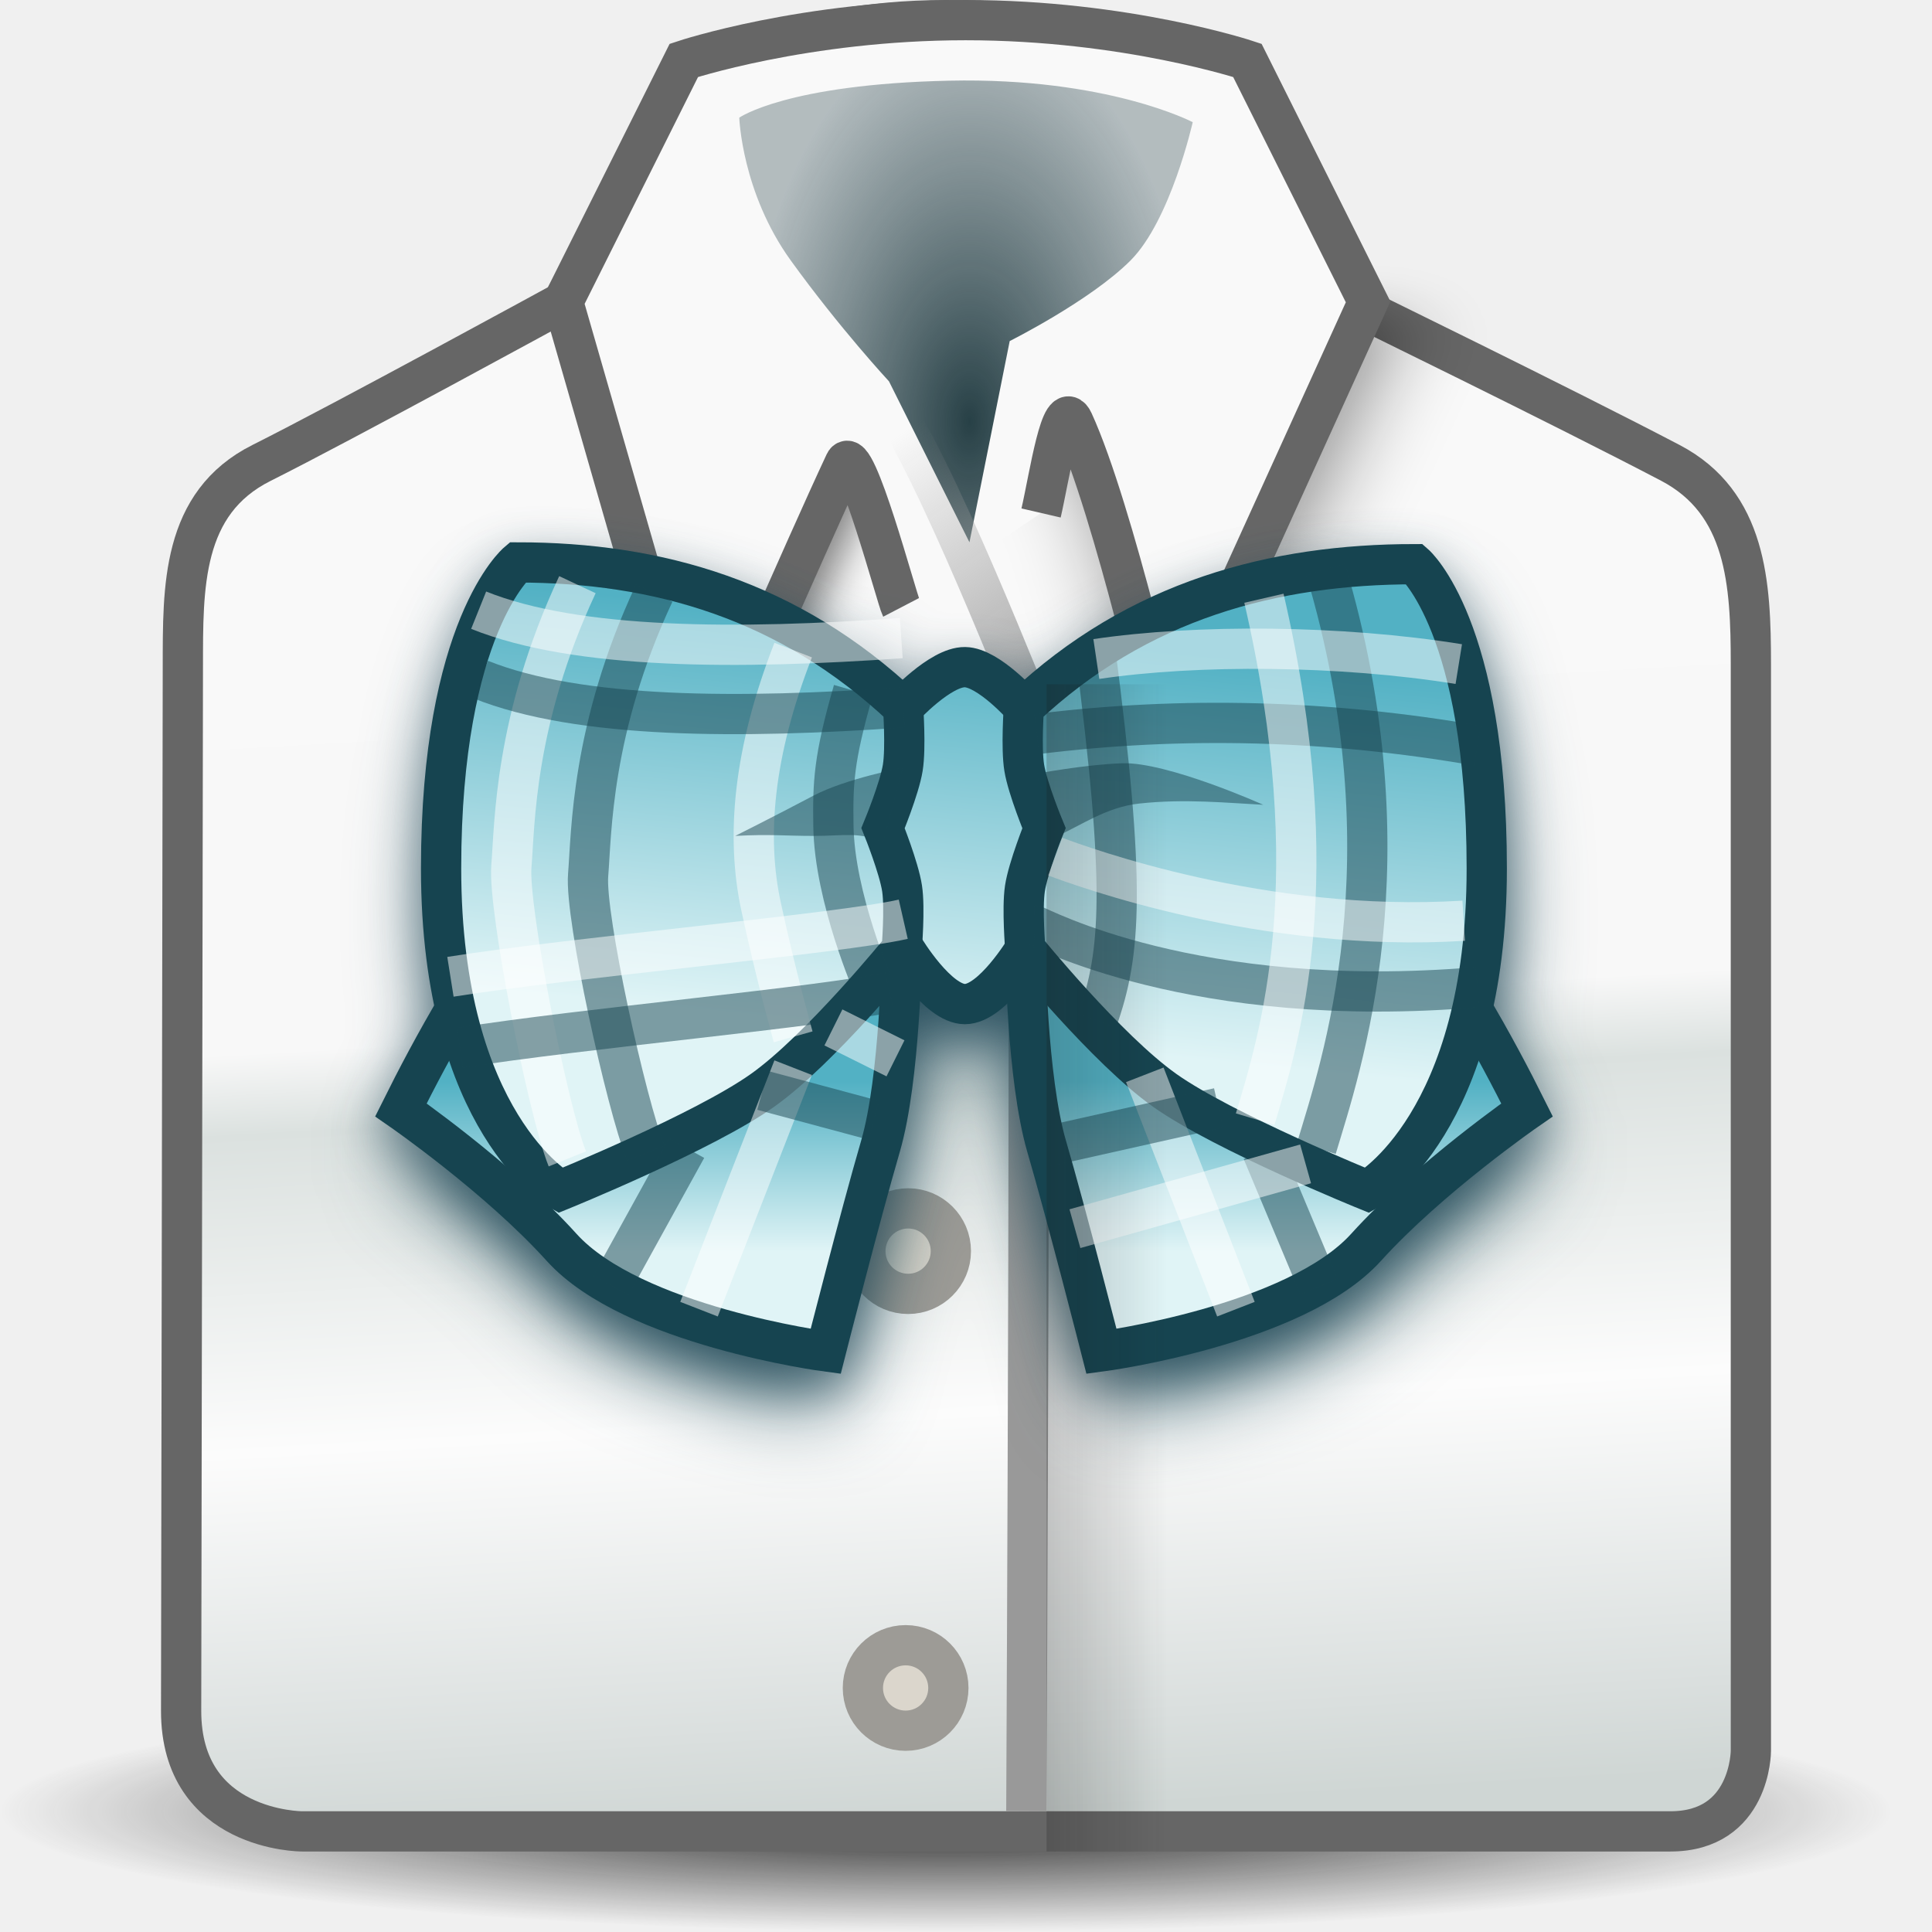
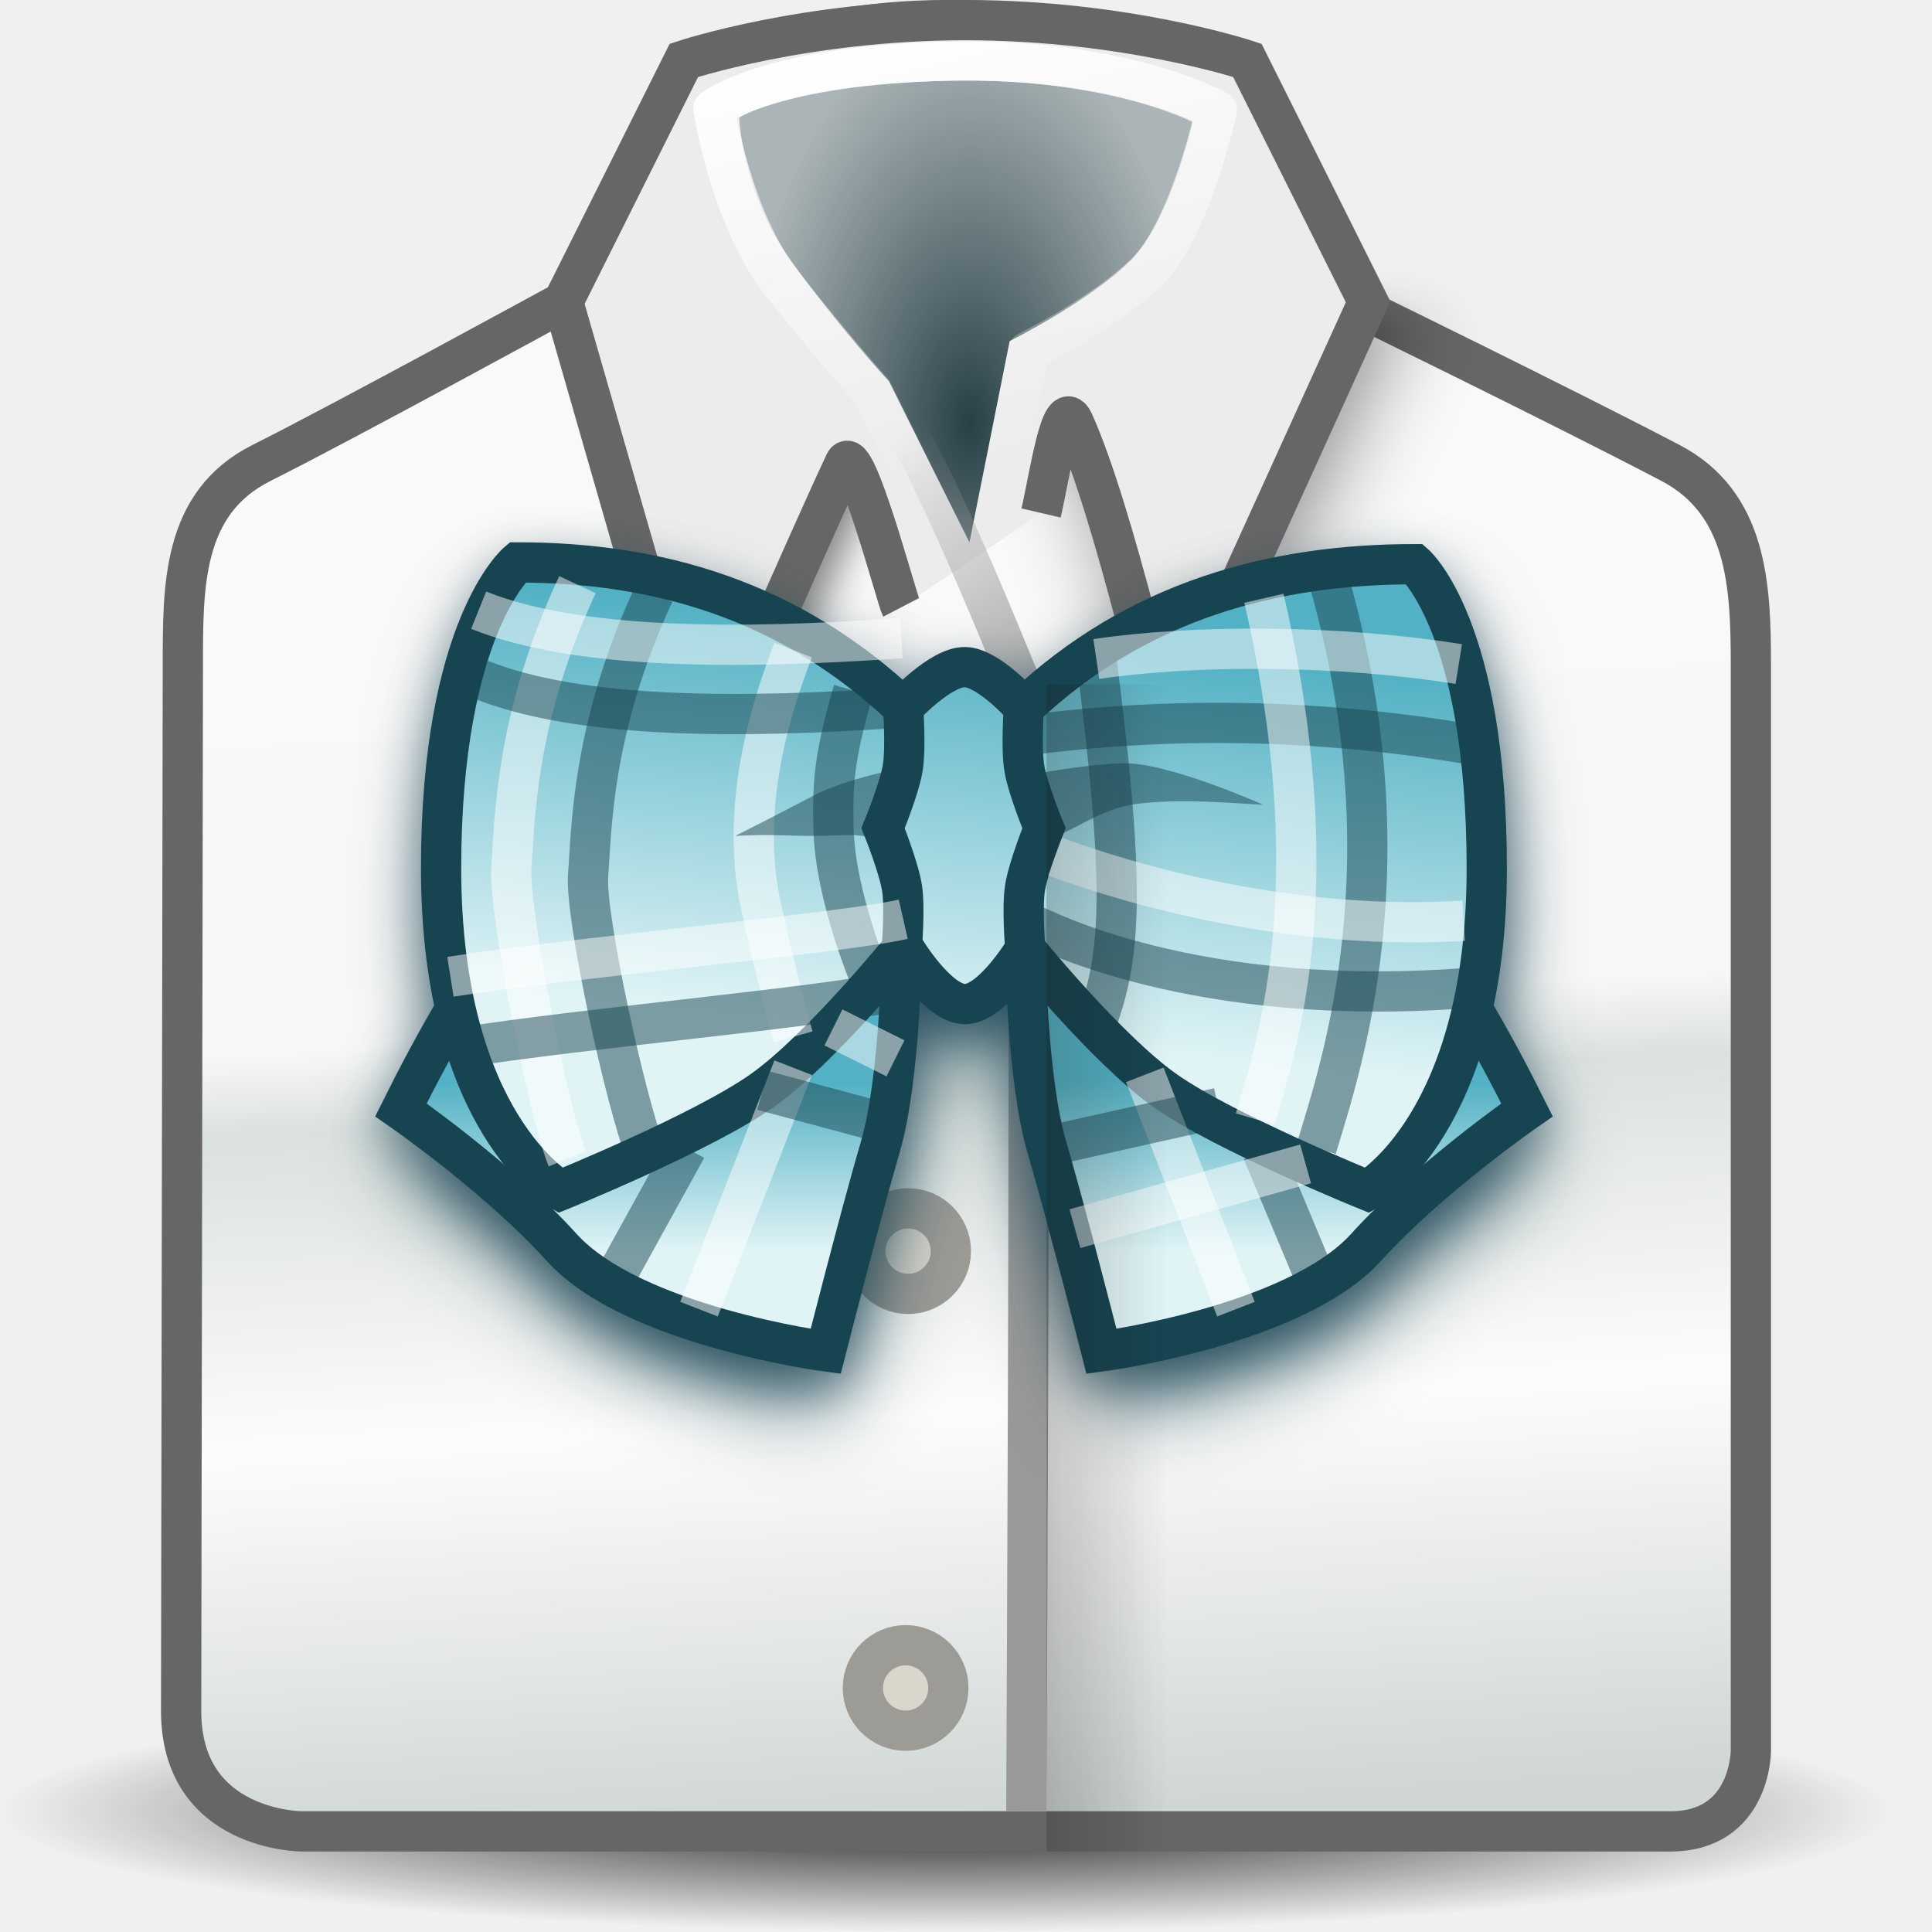
<svg xmlns="http://www.w3.org/2000/svg" xmlns:xlink="http://www.w3.org/1999/xlink" width="48" height="48" viewBox="0 0 48 48" version="1.1" id="svg1" xml:space="preserve">
  <defs id="defs1">
+     <linearGradient id="linearGradient8">
+       <stop style="stop-color:#ffffff;stop-opacity:1;" offset="0" id="stop10" />
+       <stop style="stop-color:#ffffff;stop-opacity:0;" offset="1" id="stop16" />
+     </linearGradient>
    <linearGradient id="linearGradient132">
      <stop style="stop-color:#1a1a1a;stop-opacity:1;" offset="0" id="stop132" />
      <stop style="stop-color:#1a1a1a;stop-opacity:0;" offset="1" id="stop133" />
    </linearGradient>
    <linearGradient id="linearGradient105">
      <stop style="stop-color:#1a1a1a;stop-opacity:0.315;" offset="0" id="stop105" />
      <stop style="stop-color:#101010;stop-opacity:0;" offset="1" id="stop106" />
    </linearGradient>
    <linearGradient id="linearGradient20">
      <stop style="stop-color:#52b1c4;stop-opacity:1;" offset="0" id="stop20" />
      <stop style="stop-color:#e0f4f6;stop-opacity:1;" offset="1" id="stop21" />
    </linearGradient>
    <linearGradient id="linearGradient11">
      <stop style="stop-color:#cfd6d4;stop-opacity:1;" offset="0" id="stop11" />
      <stop style="stop-color:#dadfde;stop-opacity:1;" offset="0.065" id="stop43" />
      <stop style="stop-color:#fcfcfc;stop-opacity:1;" offset="0.285" id="stop15" />
      <stop style="stop-color:#dbe1df;stop-opacity:1;" offset="0.51" id="stop13" />
      <stop style="stop-color:#f8f8f8;stop-opacity:1;" offset="0.568" id="stop14" />
      <stop style="stop-color:#f9f9f9;stop-opacity:1;" offset="1" id="stop12" />
    </linearGradient>
    <linearGradient id="linearGradient7">
      <stop style="stop-color:#999999;stop-opacity:1;" offset="0" id="stop8" />
      <stop style="stop-color:#999999;stop-opacity:0;" offset="1" id="stop9" />
    </linearGradient>
    <linearGradient id="linearGradient6">
      <stop style="stop-color:#274046;stop-opacity:1;" offset="0" id="stop6" />
      <stop style="stop-color:#395259;stop-opacity:0.365;" offset="1" id="stop7" />
    </linearGradient>
    <radialGradient xlink:href="#linearGradient6" id="radialGradient7" cx="23.035" cy="9.246" fx="23.035" fy="9.246" r="5.633" gradientTransform="matrix(0.9999628,0.00862211,-0.01525659,1.769407,0.6071283,-6.057828)" gradientUnits="userSpaceOnUse" />
    <linearGradient xlink:href="#linearGradient7" id="linearGradient9" x1="26" y1="19" x2="21" y2="12" gradientUnits="userSpaceOnUse" gradientTransform="matrix(1,0,0,0.9882873,0.4999879,-0.4612175)" />
    <linearGradient xlink:href="#linearGradient11" id="linearGradient12" x1="34" y1="45" x2="32" y2="10" gradientUnits="userSpaceOnUse" gradientTransform="translate(0.4999879,-0.5000064)" />
    <linearGradient xlink:href="#linearGradient20" id="linearGradient21" x1="32.733" y1="14.951" x2="31.733" y2="24.951" gradientUnits="userSpaceOnUse" />
    <linearGradient xlink:href="#linearGradient20" id="linearGradient34" gradientUnits="userSpaceOnUse" x1="19.733" y1="25.295" x2="19.733" y2="29.514" />
    <linearGradient xlink:href="#linearGradient20" id="linearGradient87" gradientUnits="userSpaceOnUse" x1="32.733" y1="14.951" x2="31.733" y2="24.951" />
    <linearGradient xlink:href="#linearGradient20" id="linearGradient88" gradientUnits="userSpaceOnUse" x1="19.733" y1="25.295" x2="19.733" y2="29.514" />
    <linearGradient xlink:href="#linearGradient20" id="linearGradient89" gradientUnits="userSpaceOnUse" x1="32.733" y1="14.951" x2="31.733" y2="24.951" />
    <filter style="color-interpolation-filters:sRGB" id="filter105" x="-0.378" y="-0.1" width="1.806" height="1.274">
      <feFlood result="flood" in="SourceGraphic" flood-opacity="0.498" flood-color="rgb(0,0,0)" id="feFlood104" />
      <feGaussianBlur result="blur" in="SourceGraphic" stdDeviation="1.243 0.5" id="feGaussianBlur104" />
      <feOffset result="offset" in="blur" dx="0.4" dy="0.9" id="feOffset104" />
      <feComposite result="comp1" operator="in" in="flood" in2="offset" id="feComposite104" />
      <feComposite result="comp2" operator="over" in="SourceGraphic" in2="comp1" id="feComposite105" />
    </filter>
    <linearGradient xlink:href="#linearGradient105" id="linearGradient106" x1="21" y1="36" x2="26" y2="36" gradientUnits="userSpaceOnUse" gradientTransform="matrix(0.6,0,0,1.45,13.4,-20.7)" />
    <filter style="color-interpolation-filters:sRGB" id="filter105-4" x="-0.378" y="-0.1" width="1.806" height="1.274">
      <feFlood result="flood" in="SourceGraphic" flood-opacity="0.498" flood-color="rgb(0,0,0)" id="feFlood104-8" />
      <feGaussianBlur result="blur" in="SourceGraphic" stdDeviation="1.243 0.5" id="feGaussianBlur104-1" />
      <feOffset result="offset" in="blur" dx="0.4" dy="0.9" id="feOffset104-2" />
      <feComposite result="comp1" operator="in" in="flood" in2="offset" id="feComposite104-9" />
      <feComposite result="comp2" operator="over" in="SourceGraphic" in2="comp1" id="feComposite105-3" />
    </filter>
    <filter style="color-interpolation-filters:sRGB;" id="filter131" x="-0.155" y="-0.075" width="1.44" height="1.15">
      <feFlood result="flood" in="SourceGraphic" flood-opacity="0.498" flood-color="rgb(0,0,0)" id="feFlood130" />
      <feGaussianBlur result="blur" in="SourceGraphic" stdDeviation="0.5" id="feGaussianBlur130" />
      <feOffset result="offset" in="blur" dx="1" dy="0" id="feOffset130" />
      <feComposite result="comp1" operator="in" in="flood" in2="offset" id="feComposite130" />
      <feComposite result="comp2" operator="over" in="SourceGraphic" in2="comp1" id="feComposite131" />
    </filter>
    <radialGradient xlink:href="#linearGradient132" id="radialGradient133" cx="24" cy="45.5" fx="24" fy="45.5" r="21" gradientTransform="matrix(1.119048,0,0,0.1428571,-3.357143,38.5)" gradientUnits="userSpaceOnUse" />
    <filter style="color-interpolation-filters:sRGB;" id="filter155" x="-0.074" y="-0.099" width="1.149" height="1.221">
      <feFlood result="flood" in="SourceGraphic" flood-opacity="0.498" flood-color="rgb(40,75,93)" id="feFlood154" />
      <feGaussianBlur result="blur" in="SourceGraphic" stdDeviation="0.6" id="feGaussianBlur154" />
      <feOffset result="offset" in="blur" dx="-0" dy="0.4" id="feOffset154" />
      <feComposite result="comp1" operator="in" in="flood" in2="offset" id="feComposite154" />
      <feComposite result="comp2" operator="over" in="SourceGraphic" in2="comp1" id="feComposite155" />
    </filter>
    <filter style="color-interpolation-filters:sRGB;" id="filter1" x="-0.094" y="-0.135" width="1.189" height="1.269">
      <feGaussianBlur stdDeviation="1.1 1.1" result="blur" id="feGaussianBlur1" />
    </filter>
+     <linearGradient xlink:href="#linearGradient8" id="linearGradient16" x1="20.645" y1="1.257" x2="23.302" y2="11.774" gradientUnits="userSpaceOnUse" />
  </defs>
  <g id="layer1">
    <rect style="font-variation-settings:normal;opacity:1;vector-effect:none;fill:url(#radialGradient133);stroke:none;stroke-width:1;stroke-linecap:butt;stroke-linejoin:miter;stroke-miterlimit:4;stroke-dasharray:none;stroke-dashoffset:0;stroke-opacity:1;-inkscape-stroke:none;paint-order:normal" id="rect131" width="47" height="6" x="1.0444444e-07" y="42" />
    <path id="path2" style="fill:url(#linearGradient12);stroke:#666666;stroke-linejoin:miter" d="M 23.5,0.5 C 19.5,0.5 17,2 17,2 l -3.01,5.5 c 0,0 -5.49,3 -7.49,4 -2,1 -1.954,3.106 -1.957,5.061 l -0.043,25.939 c -0.005,3 3,3 3,3 H 41.5 c 2,0 2,-2 2,-2 v -27 c 0,-2 -0.105,-4.007 -2,-5 -2.641,-1.384 -8,-4 -8,-4 l -3,-6 c 0,0 -3,-1 -7,-1 z" />
    <path id="path89" style="fill:#ff00ff;stroke:none;stroke-linejoin:miter;filter:url(#filter105)" d="M 30,8 25.631,10.472 25.43,12.492 C 25.636,11.599 25.699,10.343 26,11 c 1.001,2.186 2.324,8.025 2.324,8.025 l 5,-11 L 33,7 Z" transform="translate(0.570079,-0.49206)" />
    <path id="path109" style="font-variation-settings:normal;opacity:1;vector-effect:none;fill:#ff00ff;fill-opacity:1;stroke:none;stroke-width:1;stroke-linecap:butt;stroke-linejoin:miter;stroke-miterlimit:4;stroke-dasharray:none;stroke-dashoffset:0;stroke-opacity:1;-inkscape-stroke:none;stop-color:#000000;stop-opacity:1;filter:url(#filter131)" d="M 21.729,4.426 16.411,7 14,9 17.1,20.381 c 0,0 2.831,-6.79 3.811,-8.881 0.254,-0.542 0.66,-4.291 0.819,-7.074 z" />
-     <path style="fill:#f9f9f9;stroke:#666666;stroke-linejoin:miter" d="m 21.896,15.091 c -0.102,-0.196 -1.142,-4.133 -1.396,-3.591 -0.98,2.091 -3.547,8 -3.547,8 l -3.453,-12 3,-6 c 0,0 3,-1 7,-1 4,0 7,1 7,1 l 3,6 -5,11 c 0,0 -1.323,-5.839 -2.324,-8.025 -0.301,-0.657 -0.594,1.376 -0.801,2.27" id="path1" transform="translate(0.4902856)" />
+     <path style="fill:#ececec;stroke:#666666;stroke-linejoin:miter" d="m 21.896,15.091 c -0.102,-0.196 -1.142,-4.133 -1.396,-3.591 -0.98,2.091 -3.547,8 -3.547,8 l -3.453,-12 3,-6 c 0,0 3,-1 7,-1 4,0 7,1 7,1 l 3,6 -5,11 c 0,0 -1.323,-5.839 -2.324,-8.025 -0.301,-0.657 -0.594,1.376 -0.801,2.27" id="path1" transform="translate(0.4902856)" />
    <path style="font-variation-settings:normal;opacity:1;vector-effect:none;fill:url(#radialGradient7);fill-opacity:1;stroke:none;stroke-width:1;stroke-linecap:butt;stroke-linejoin:round;stroke-miterlimit:4;stroke-dasharray:none;stroke-dashoffset:0;stroke-opacity:1;-inkscape-stroke:none" d="m 17.781,2.95 c 0,0 1.174,-0.831 5.219,-0.919 3.923,-0.085 6.047,1.031 6.047,1.031 0,0 -0.547,2.438 -1.547,3.438 -1,1 -3,2 -3,2 l -1,5 -2,-4 c 0,0 -1.219,-1.312 -2.438,-3 -1.219,-1.688 -1.281,-3.55 -1.281,-3.55 z" id="path6" transform="translate(0.5859495,-0.02663624)" />
    <circle style="font-variation-settings:normal;opacity:1;vector-effect:none;fill:#dbd6cc;fill-opacity:1;stroke:#9d9b96;stroke-width:1;stroke-linecap:butt;stroke-linejoin:round;stroke-miterlimit:4;stroke-dasharray:none;stroke-dashoffset:0;stroke-opacity:1;-inkscape-stroke:none" id="circle9" cx="22.562" cy="31.084" r="1.062" />
    <path style="font-variation-settings:normal;opacity:1;vector-effect:none;fill:none;fill-opacity:1;stroke:url(#linearGradient9);stroke-width:1;stroke-linecap:butt;stroke-linejoin:miter;stroke-miterlimit:4;stroke-dasharray:none;stroke-dashoffset:0;-inkscape-stroke:none" d="m 19.82,2.812 c 0,0 -1.82,0.373 -1.571,0.843 0.322,0.607 0.467,1.371 0.921,2.169 0.749,1.315 1.848,3.598 2.329,3.598 0.843,0 3.539,6.8 4,7.906 0.137,0.328 0,27.672 0,27.672" id="path5" />
    <circle style="font-variation-settings:normal;opacity:1;vector-effect:none;fill:#dbd6cc;fill-opacity:1;stroke:#9d9b96;stroke-width:1;stroke-linecap:butt;stroke-linejoin:round;stroke-miterlimit:4;stroke-dasharray:none;stroke-dashoffset:0;stroke-opacity:1;-inkscape-stroke:none" id="path9" cx="22.5" cy="41.937" r="1.062" />
    <path id="path3-4" style="font-variation-settings:normal;vector-effect:none;fill:#164450;fill-opacity:1;stroke:none;stroke-width:1;stroke-linecap:butt;stroke-linejoin:miter;stroke-miterlimit:4;stroke-dasharray:none;stroke-dashoffset:0;stroke-opacity:1;-inkscape-stroke:none;paint-order:normal;filter:url(#filter1);stop-color:#000000" d="m 12.883,12.398 c 0,0 -1.896,1.602 -1.896,7.602 0,1.372 0.139,2.526 0.357,3.49 -0.544,0.923 -1.003,1.802 -1.355,2.51 0,0 2.422,1.677 3.992,3.416 1.758,1.947 6.561,2.584 6.561,2.584 0,0 0.857,-3.369 1.359,-5.092 0.496,-1.701 0.529,-4.908 0.529,-4.908 0,0 0.004,-0.092 0.006,-0.109 l 0.064,0.109 c 0,0 0.823,1.373 1.5,1.373 0.677,0 1.5,-1.373 1.5,-1.373 0,0 0.035,3.208 0.531,4.908 0.503,1.723 1.361,5.092 1.361,5.092 0,0 4.811,-0.637 6.572,-2.584 1.573,-1.739 4,-3.416 4,-3.416 -0.353,-0.707 -0.813,-1.585 -1.357,-2.508 0.219,-0.965 0.357,-2.12 0.357,-3.492 0,-6 -1.789,-7.557 -1.789,-7.557 -3.5,0 -6.878,0.89 -9.711,3.557 0,0 -0.874,-0.994 -1.465,-1 -0.611,-0.006 -1.535,1 -1.535,1 -2.828,-2.667 -6.088,-3.602 -9.582,-3.602 z" transform="translate(0.09802385,2.815476)" />
    <g id="g7" transform="translate(-0.0269765,1.575106)" style="filter:url(#filter155)">
      <path style="font-variation-settings:normal;opacity:1;vector-effect:none;fill:url(#linearGradient87);fill-opacity:1;stroke:#164450;stroke-width:1;stroke-linecap:butt;stroke-linejoin:miter;stroke-miterlimit:4;stroke-dasharray:none;stroke-dashoffset:0;stroke-opacity:1;-inkscape-stroke:none;paint-order:normal;stop-color:#000000;stop-opacity:1" d="m 22.465,16 c 0,0 0.924,-1.007 1.535,-1 0.591,0.006 1.465,1 1.465,1 L 28,19 25.5,22 c 0,0 -0.823,1.371 -1.5,1.371 C 23.323,23.371 22.5,22 22.5,22 l -1.767,-3.049 z" id="path3" />
      <path id="path4-2" style="font-variation-settings:normal;opacity:1;vector-effect:none;fill:url(#linearGradient88);fill-opacity:1;stroke:#164450;stroke-width:1;stroke-linecap:butt;stroke-linejoin:miter;stroke-miterlimit:4;stroke-dasharray:none;stroke-dashoffset:0;stroke-opacity:1;-inkscape-stroke:none;paint-order:normal;stop-color:#000000;stop-opacity:1" d="M 37.965,26 C 36.47,23 33.078,16.948 29.201,17.277 L 25.5,22 c 0,0 0.035,3.207 0.531,4.907 C 26.535,28.63 27.393,32 27.393,32 c 0,0 4.811,-0.638 6.572,-2.584 1.573,-1.739 4,-3.416 4,-3.416 z" />
      <path id="path4-2-2" style="font-variation-settings:normal;opacity:1;vector-effect:none;fill:url(#linearGradient34);fill-opacity:1;stroke:#164450;stroke-width:1;stroke-linecap:butt;stroke-linejoin:miter;stroke-miterlimit:4;stroke-dasharray:none;stroke-dashoffset:0;stroke-opacity:1;-inkscape-stroke:none;paint-order:normal;stop-color:#000000;stop-opacity:1" d="m 9.988,26 c 1.493,-3 4.879,-9.052 8.749,-8.723 L 22.431,22 c 0,0 -0.035,3.207 -0.53,4.907 C 21.398,28.63 20.541,32 20.541,32 c 0,0 -4.802,-0.638 -6.56,-2.584 C 12.411,27.677 9.988,26 9.988,26 Z" />
      <path id="path4-3" style="font-variation-settings:normal;opacity:1;vector-effect:none;fill:url(#linearGradient89);fill-opacity:1;stroke:#164450;stroke-width:1;stroke-linecap:butt;stroke-linejoin:miter;stroke-miterlimit:4;stroke-dasharray:none;stroke-dashoffset:0;stroke-opacity:1;-inkscape-stroke:none;stop-color:#000000;stop-opacity:1" d="m 12.883,12.398 c 3.494,0 6.754,0.936 9.582,3.602 0,0 0.071,1.006 -0.009,1.5 -0.084,0.519 -0.49,1.5 -0.49,1.5 0,0 0.395,0.982 0.473,1.5 0.075,0.494 -0.009,1.5 -0.009,1.5 0,0 -2.016,2.491 -3.459,3.515 C 17.509,26.553 13.946,28 13.946,28 c 0,0 -2.96,-1.675 -2.96,-8 0,-6 1.897,-7.602 1.897,-7.602 z" />
      <path id="path4" style="font-variation-settings:normal;opacity:1;vector-effect:none;fill:url(#linearGradient21);fill-opacity:1;stroke:#164450;stroke-width:1;stroke-linecap:butt;stroke-linejoin:miter;stroke-miterlimit:4;stroke-dasharray:none;stroke-dashoffset:0;stroke-opacity:1;-inkscape-stroke:none;paint-order:normal;stop-color:#000000;stop-opacity:1" d="m 35.175,12.442 c -3.5,0 -6.877,0.891 -9.71,3.558 0,0 -0.072,1.006 0.009,1.5 0.084,0.519 0.491,1.5 0.491,1.5 0,0 -0.396,0.982 -0.474,1.5 -0.075,0.494 0.009,1.5 0.009,1.5 0,0 2.02,2.491 3.465,3.515 C 30.43,26.553 34,28 34,28 c 0,0 2.965,-1.675 2.965,-8 0,-6 -1.79,-7.558 -1.79,-7.558 z" />
      <path style="font-variation-settings:normal;opacity:0.5;vector-effect:none;fill:none;fill-opacity:1;stroke:#164450;stroke-width:1;stroke-linecap:butt;stroke-linejoin:miter;stroke-miterlimit:4;stroke-dasharray:none;stroke-dashoffset:0;stroke-opacity:1;-inkscape-stroke:none;stop-color:#000000;stop-opacity:1" d="M 32.961,12.572 C 35.119,19.804 33.332,24.951 32.733,26.951" id="path21" />
      <path style="font-variation-settings:normal;opacity:0.5;vector-effect:none;fill:none;fill-opacity:1;stroke:#164450;stroke-width:1;stroke-linecap:butt;stroke-linejoin:miter;stroke-miterlimit:4;stroke-dasharray:none;stroke-dashoffset:0;stroke-opacity:1;-inkscape-stroke:none;stop-color:#000000;stop-opacity:1" d="m 27.229,14.513 c 0.772,5.929 0.654,7.589 0.055,9.271" id="path22" />
      <path style="font-variation-settings:normal;opacity:0.5;vector-effect:none;fill:none;fill-opacity:1;stroke:#164450;stroke-width:1;stroke-linecap:butt;stroke-linejoin:miter;stroke-miterlimit:4;stroke-dasharray:none;stroke-dashoffset:0;stroke-opacity:1;-inkscape-stroke:none;stop-color:#000000;stop-opacity:1" d="M 25.788,16.662 C 29.407,16.213 33.055,16.31 36.733,16.951" id="path23" />
      <path style="font-variation-settings:normal;opacity:0.5;vector-effect:none;fill:none;fill-opacity:1;stroke:#164450;stroke-width:1;stroke-linecap:butt;stroke-linejoin:miter;stroke-miterlimit:4;stroke-dasharray:none;stroke-dashoffset:0;stroke-opacity:1;-inkscape-stroke:none" d="m 25.733,21.424 c 0.092,1.09e-4 3.922,2.127 11,1.527" id="path24" />
      <path style="font-variation-settings:normal;opacity:0.5;vector-effect:none;fill:none;fill-opacity:1;stroke:#ffffff;stroke-width:1;stroke-linecap:butt;stroke-linejoin:miter;stroke-miterlimit:4;stroke-dasharray:none;stroke-dashoffset:0;stroke-opacity:1;-inkscape-stroke:none;stop-color:#000000;stop-opacity:1" d="m 26.243,19.707 c 0.656,0.244 5.16,1.906 10.149,1.593" id="path24-1" />
      <path style="font-variation-settings:normal;opacity:0.5;vector-effect:none;fill:none;fill-opacity:1;stroke:#ffffff;stroke-width:1;stroke-linecap:butt;stroke-linejoin:bevel;stroke-miterlimit:4;stroke-dasharray:none;stroke-dashoffset:0;stroke-opacity:1;-inkscape-stroke:none;stop-color:#000000;stop-opacity:1" d="m 27.265,14.798 c 2.493,-0.37 6.07,-0.348 9.005,0.126" id="path25" />
      <path style="font-variation-settings:normal;opacity:0.5;vector-effect:none;fill:none;fill-opacity:1;stroke:#ffffff;stroke-width:1;stroke-linecap:butt;stroke-linejoin:miter;stroke-miterlimit:4;stroke-dasharray:none;stroke-dashoffset:0;stroke-opacity:1;-inkscape-stroke:none" d="m 31.429,13.288 c 1.627,7.029 0.381,10.942 -0.218,12.942" id="path26" />
      <path style="font-variation-settings:normal;opacity:0.5;vector-effect:none;fill:none;fill-opacity:1;stroke:#ffffff;stroke-width:1;stroke-linecap:butt;stroke-linejoin:miter;stroke-miterlimit:4;stroke-dasharray:none;stroke-dashoffset:0;stroke-opacity:1;-inkscape-stroke:none;paint-order:normal" d="m 19.733,14.576 c -0.996,2.56 -1.172,4.641 -0.797,6.375 0.375,1.734 0.797,3.234 0.797,3.234" id="path27" />
      <path style="font-variation-settings:normal;opacity:0.5;vector-effect:none;fill:none;fill-opacity:1;stroke:#ffffff;stroke-width:1;stroke-linecap:butt;stroke-linejoin:miter;stroke-miterlimit:4;stroke-dasharray:none;stroke-dashoffset:0;stroke-opacity:1;-inkscape-stroke:none;paint-order:normal" d="m 14.373,12.951 c -1.578,3.375 -1.555,5.971 -1.641,7 -0.085,1.029 0.906,6.062 1.391,7.266" id="path28" />
      <path style="font-variation-settings:normal;opacity:0.5;vector-effect:none;fill:none;fill-opacity:1;stroke:#164450;stroke-width:1;stroke-linecap:butt;stroke-linejoin:miter;stroke-miterlimit:4;stroke-dasharray:none;stroke-dashoffset:0;stroke-opacity:1;-inkscape-stroke:none;paint-order:normal;stop-color:#000000;stop-opacity:1" d="m 21.227,15.581 c -0.494,1.713 -0.509,2.307 -0.494,3.37 0.026,1.774 1,4 1,4" id="path29" />
      <path style="font-variation-settings:normal;opacity:0.5;vector-effect:none;fill:none;fill-opacity:1;stroke:#164450;stroke-width:1;stroke-linecap:butt;stroke-linejoin:miter;stroke-miterlimit:4;stroke-dasharray:none;stroke-dashoffset:0;stroke-opacity:1;-inkscape-stroke:none;paint-order:normal;stop-color:#000000;stop-opacity:1" d="m 16.28,13.163 c -1.578,3.375 -1.555,5.971 -1.641,7 -0.085,1.029 0.948,5.707 1.432,6.91" id="path30" />
      <path style="font-variation-settings:normal;opacity:0.5;vector-effect:none;fill:none;fill-opacity:1;stroke:#164450;stroke-width:1;stroke-linecap:butt;stroke-linejoin:miter;stroke-miterlimit:4;stroke-dasharray:none;stroke-dashoffset:0;stroke-opacity:1;-inkscape-stroke:none;stop-color:#000000;stop-opacity:1" d="M 11.965,15.306 C 14.414,16.29 18.426,16.284 22.465,16" id="path31" />
      <path style="font-variation-settings:normal;opacity:0.5;vector-effect:none;fill:none;fill-opacity:1;stroke:#ffffff;stroke-width:1;stroke-linecap:butt;stroke-linejoin:miter;stroke-miterlimit:4;stroke-dasharray:none;stroke-dashoffset:0;stroke-opacity:1;-inkscape-stroke:none;paint-order:normal;stop-color:#000000;stop-opacity:1" d="m 11.919,13.585 c 2.449,0.984 6.461,0.978 10.5,0.694" id="path32" />
      <path style="font-variation-settings:normal;opacity:0.5;vector-effect:none;fill:none;fill-opacity:1;stroke:#ffffff;stroke-width:1;stroke-linecap:butt;stroke-linejoin:miter;stroke-miterlimit:4;stroke-dasharray:none;stroke-dashoffset:0;stroke-opacity:1;-inkscape-stroke:none;paint-order:normal;stop-color:#000000;stop-opacity:1" d="m 11.218,22.693 c 3.049,-0.485 9.676,-1.07 11.25,-1.43" id="path33" />
      <path style="font-variation-settings:normal;opacity:0.5;vector-effect:none;fill:none;fill-opacity:1;stroke:#164450;stroke-width:1;stroke-linecap:butt;stroke-linejoin:miter;stroke-miterlimit:4;stroke-dasharray:none;stroke-dashoffset:0;stroke-opacity:1;-inkscape-stroke:none;stop-color:#000000;stop-opacity:1" d="M 11.453,24.457 C 14.501,23.972 20.551,23.433 22.125,23.073" id="path34" />
      <path style="font-variation-settings:normal;opacity:0.5;vector-effect:none;fill:none;fill-opacity:1;stroke:#ffffff;stroke-width:1;stroke-linecap:butt;stroke-linejoin:miter;stroke-miterlimit:4;stroke-dasharray:none;stroke-dashoffset:0;stroke-opacity:1;-inkscape-stroke:none;paint-order:normal;stop-color:#000000;stop-opacity:1" d="M 28.469,25.128 30.733,30.951" id="path35" />
      <path style="font-variation-settings:normal;opacity:0.5;vector-effect:none;fill:none;fill-opacity:1;stroke:#ffffff;stroke-width:1;stroke-linecap:butt;stroke-linejoin:miter;stroke-miterlimit:4;stroke-dasharray:none;stroke-dashoffset:0;stroke-opacity:1;-inkscape-stroke:none;paint-order:normal;stop-color:#000000;stop-opacity:1" d="m 19.733,24.951 -2.339,6" id="path36" />
      <path style="font-variation-settings:normal;opacity:0.5;vector-effect:none;fill:none;fill-opacity:1;stroke:#164450;stroke-width:1;stroke-linecap:butt;stroke-linejoin:miter;stroke-miterlimit:4;stroke-dasharray:none;stroke-dashoffset:0;stroke-opacity:1;-inkscape-stroke:none;paint-order:normal;stop-color:#000000;stop-opacity:1" d="m 17.085,26.951 -1.879,3.407" id="path37" />
      <path style="font-variation-settings:normal;opacity:0.5;vector-effect:none;fill:none;fill-opacity:1;stroke:#164450;stroke-width:1;stroke-linecap:butt;stroke-linejoin:miter;stroke-miterlimit:4;stroke-dasharray:none;stroke-dashoffset:0;stroke-opacity:1;-inkscape-stroke:none;paint-order:normal;stop-color:#000000;stop-opacity:1" d="m 31.387,27.028 1.409,3.364" id="path38" />
      <path style="font-variation-settings:normal;opacity:0.5;vector-effect:none;fill:none;fill-opacity:1;stroke:#ffffff;stroke-width:1;stroke-linecap:butt;stroke-linejoin:miter;stroke-miterlimit:4;stroke-dasharray:none;stroke-dashoffset:0;stroke-opacity:1;-inkscape-stroke:none;paint-order:normal;stop-color:#000000;stop-opacity:1" d="m 26.733,28.951 5.731,-1.61" id="path39" />
      <path style="font-variation-settings:normal;opacity:0.5;vector-effect:none;fill:none;fill-opacity:1;stroke:#164450;stroke-width:1;stroke-linecap:butt;stroke-linejoin:miter;stroke-miterlimit:4;stroke-dasharray:none;stroke-dashoffset:0;stroke-opacity:1;-inkscape-stroke:none;paint-order:normal;stop-color:#000000;stop-opacity:1" d="M 26.031,26.907 30.299,25.951" id="path40" />
      <path style="font-variation-settings:normal;opacity:0.5;vector-effect:none;fill:none;fill-opacity:1;stroke:#164450;stroke-width:1;stroke-linecap:butt;stroke-linejoin:miter;stroke-miterlimit:4;stroke-dasharray:none;stroke-dashoffset:0;stroke-opacity:1;-inkscape-stroke:none;paint-order:normal;stop-color:#000000;stop-opacity:1" d="m 18.972,25.515 2.761,0.742" id="path41" />
      <path style="font-variation-settings:normal;opacity:0.5;vector-effect:none;fill:none;fill-opacity:1;stroke:#ffffff;stroke-width:1;stroke-linecap:butt;stroke-linejoin:miter;stroke-miterlimit:4;stroke-dasharray:none;stroke-dashoffset:0;stroke-opacity:1;-inkscape-stroke:none;paint-order:normal;stop-color:#000000;stop-opacity:1" d="m 20.733,23.951 1.542,0.768" id="path42" />
      <path style="font-variation-settings:normal;opacity:0.5;vector-effect:none;fill:#164450;fill-opacity:1;stroke:none;stroke-width:1;stroke-linecap:butt;stroke-linejoin:miter;stroke-miterlimit:4;stroke-dasharray:none;stroke-dashoffset:0;stroke-opacity:1;-inkscape-stroke:none;paint-order:normal" d="m 25.776,17.647 0.502,1.556 c 0.609,-0.27 1.237,-0.726 2.052,-0.814 1.136,-0.124 2.178,-0.016 3.083,0.031 0,0 -2.388,-1.071 -3.508,-1.032 -0.925,0.032 -2.129,0.259 -2.129,0.259 z" id="path43" />
      <path style="font-variation-settings:normal;opacity:0.5;vector-effect:none;fill:#164450;fill-opacity:1;stroke:none;stroke-width:1;stroke-linecap:butt;stroke-linejoin:miter;stroke-miterlimit:4;stroke-dasharray:none;stroke-dashoffset:0;stroke-opacity:1;-inkscape-stroke:none;paint-order:normal" d="m 22.457,17.5 -0.495,1.853 c -0.592,-0.27 -0.93,-0.16 -1.726,-0.16 -0.712,0 -1.064,-0.047 -1.943,0 0,0 0.972,-0.487 1.943,-1 C 21.035,17.771 22.457,17.5 22.457,17.5 Z" id="path43-7" />
    </g>
    <rect style="font-variation-settings:normal;opacity:0.679;vector-effect:none;fill:url(#linearGradient106);stroke:none;stroke-width:1;stroke-linecap:butt;stroke-linejoin:miter;stroke-miterlimit:4;stroke-dasharray:none;stroke-dashoffset:0;stroke-opacity:1;-inkscape-stroke:none;paint-order:normal" id="rect105" width="3" height="29" x="26" y="17" />
+     <path style="font-variation-settings:normal;opacity:1;vector-effect:none;fill:none;fill-opacity:1;stroke:url(#linearGradient16);stroke-width:0.927;stroke-linecap:butt;stroke-linejoin:round;stroke-miterlimit:4;stroke-dasharray:none;stroke-dashoffset:0;stroke-opacity:1;-inkscape-stroke:none" d="m 17.781,3.216 c 0,0 1.232,-1.036 5.277,-1.123 3.923,-0.085 5.97,1.154 5.97,1.154 0,0 -0.586,2.867 -1.586,3.867 -1,1 -2.613,1.836 -2.613,1.836 l -1.135,5.962 -2.387,-5.023 c 0,0 -0.721,-0.828 -1.973,-2.488 C 18.153,5.836 17.781,3.216 17.781,3.216 Z" id="path7" transform="matrix(1.109894,0,0,1.049192,-1.997851,-0.6768656)" />
  </g>
</svg>
